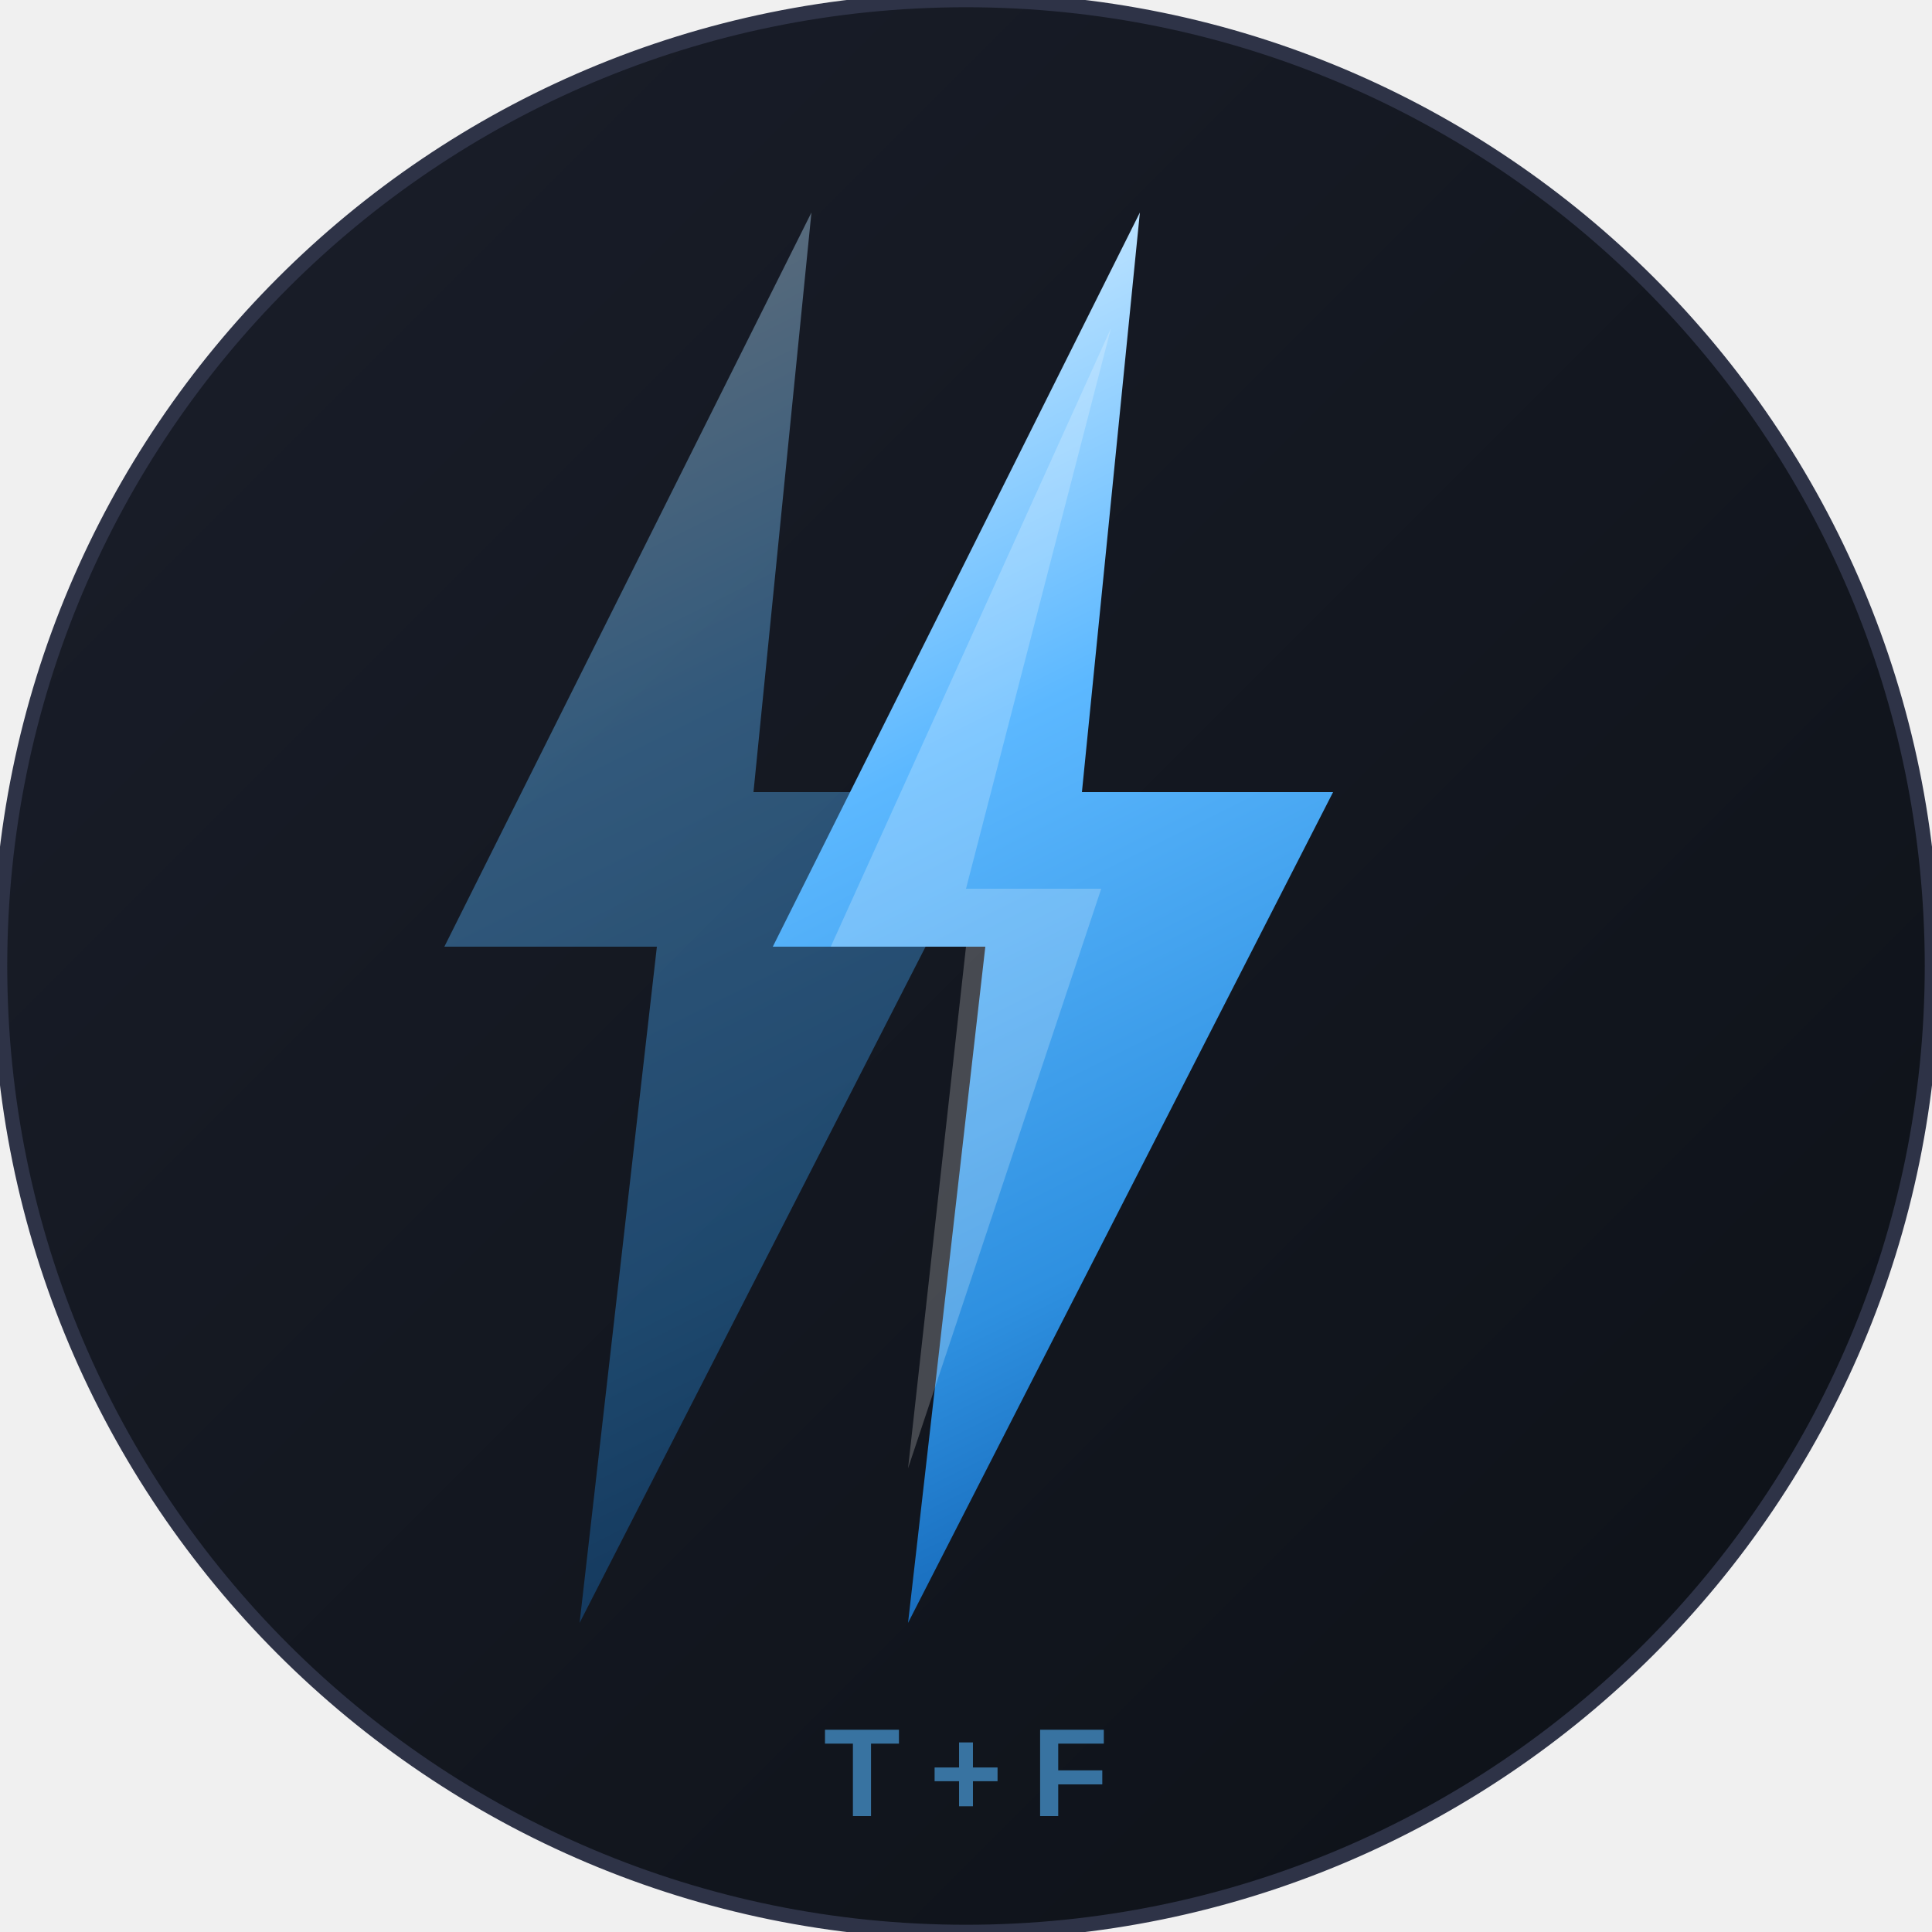
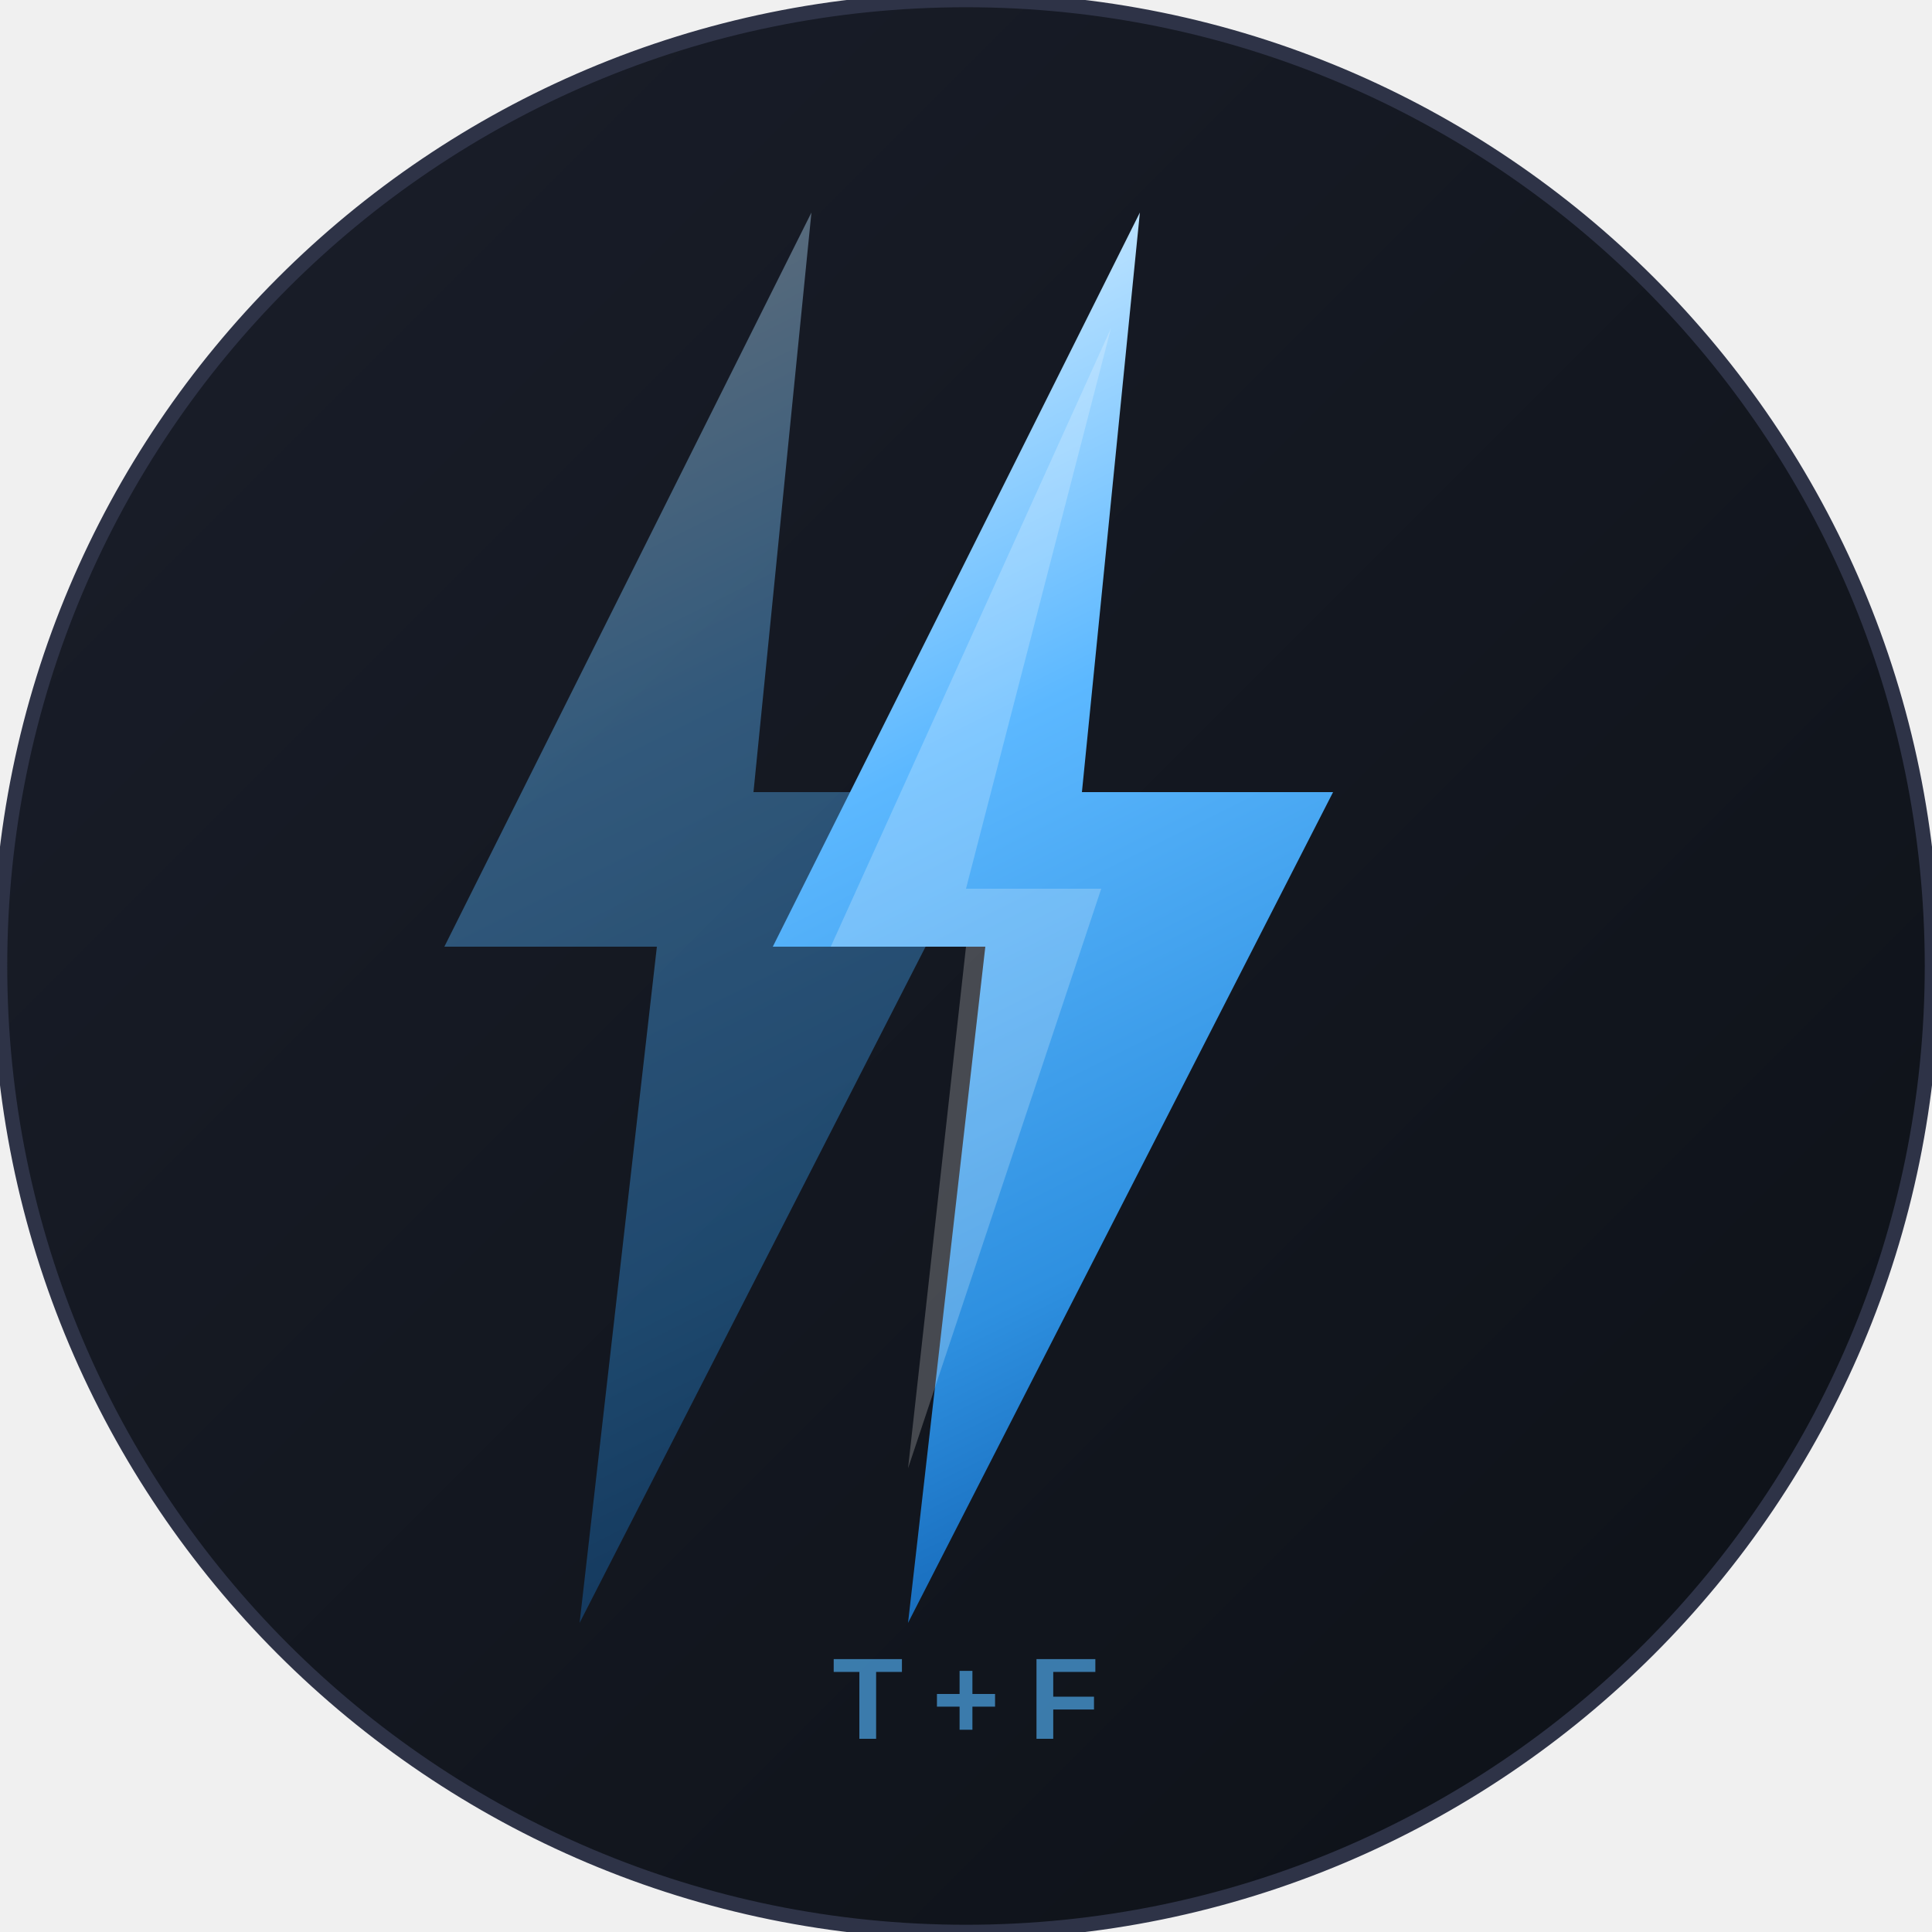
<svg xmlns="http://www.w3.org/2000/svg" viewBox="0 0 200 200">
  <defs>
    <linearGradient id="bg" x1="0" y1="0" x2="1" y2="1">
      <stop offset="0%" stop-color="#1a1e2a" />
      <stop offset="100%" stop-color="#0d1117" />
    </linearGradient>
    <linearGradient id="b3" x1="0.4" y1="0" x2="0.6" y2="1">
      <stop offset="0%" stop-color="#c8e8ff" />
      <stop offset="35%" stop-color="#5cb8ff" />
      <stop offset="75%" stop-color="#2e90e0" />
      <stop offset="100%" stop-color="#1060b0" />
    </linearGradient>
  </defs>
  <rect width="200" height="200" rx="100" fill="url(#bg)" />
  <rect width="200" height="200" rx="100" fill="none" stroke="#2e3347" stroke-width="1.5" />
  <polygon points="84,22  46,98  68,98  60,168  104,82  78,82" fill="url(#b3)" opacity="0.40" />
  <polygon points="118,22  80,98  102,98  94,168  138,82  112,82" fill="url(#b3)" />
  <polygon points="115,34  86,98  100,98  94,152  114,92  100,92" fill="white" opacity="0.22" />
-   <text x="100" y="188" font-family="'Arial Black','Arial',sans-serif" font-size="13" font-weight="900" fill="#4da6e8" opacity="0.65" text-anchor="middle" letter-spacing="3">T+F</text>
+   <text x="100" y="180" font-family="'Arial Black','Arial',sans-serif" font-size="12" font-weight="900" fill="#4da6e8" opacity="0.70" text-anchor="middle" letter-spacing="3">T+F</text>
</svg>
